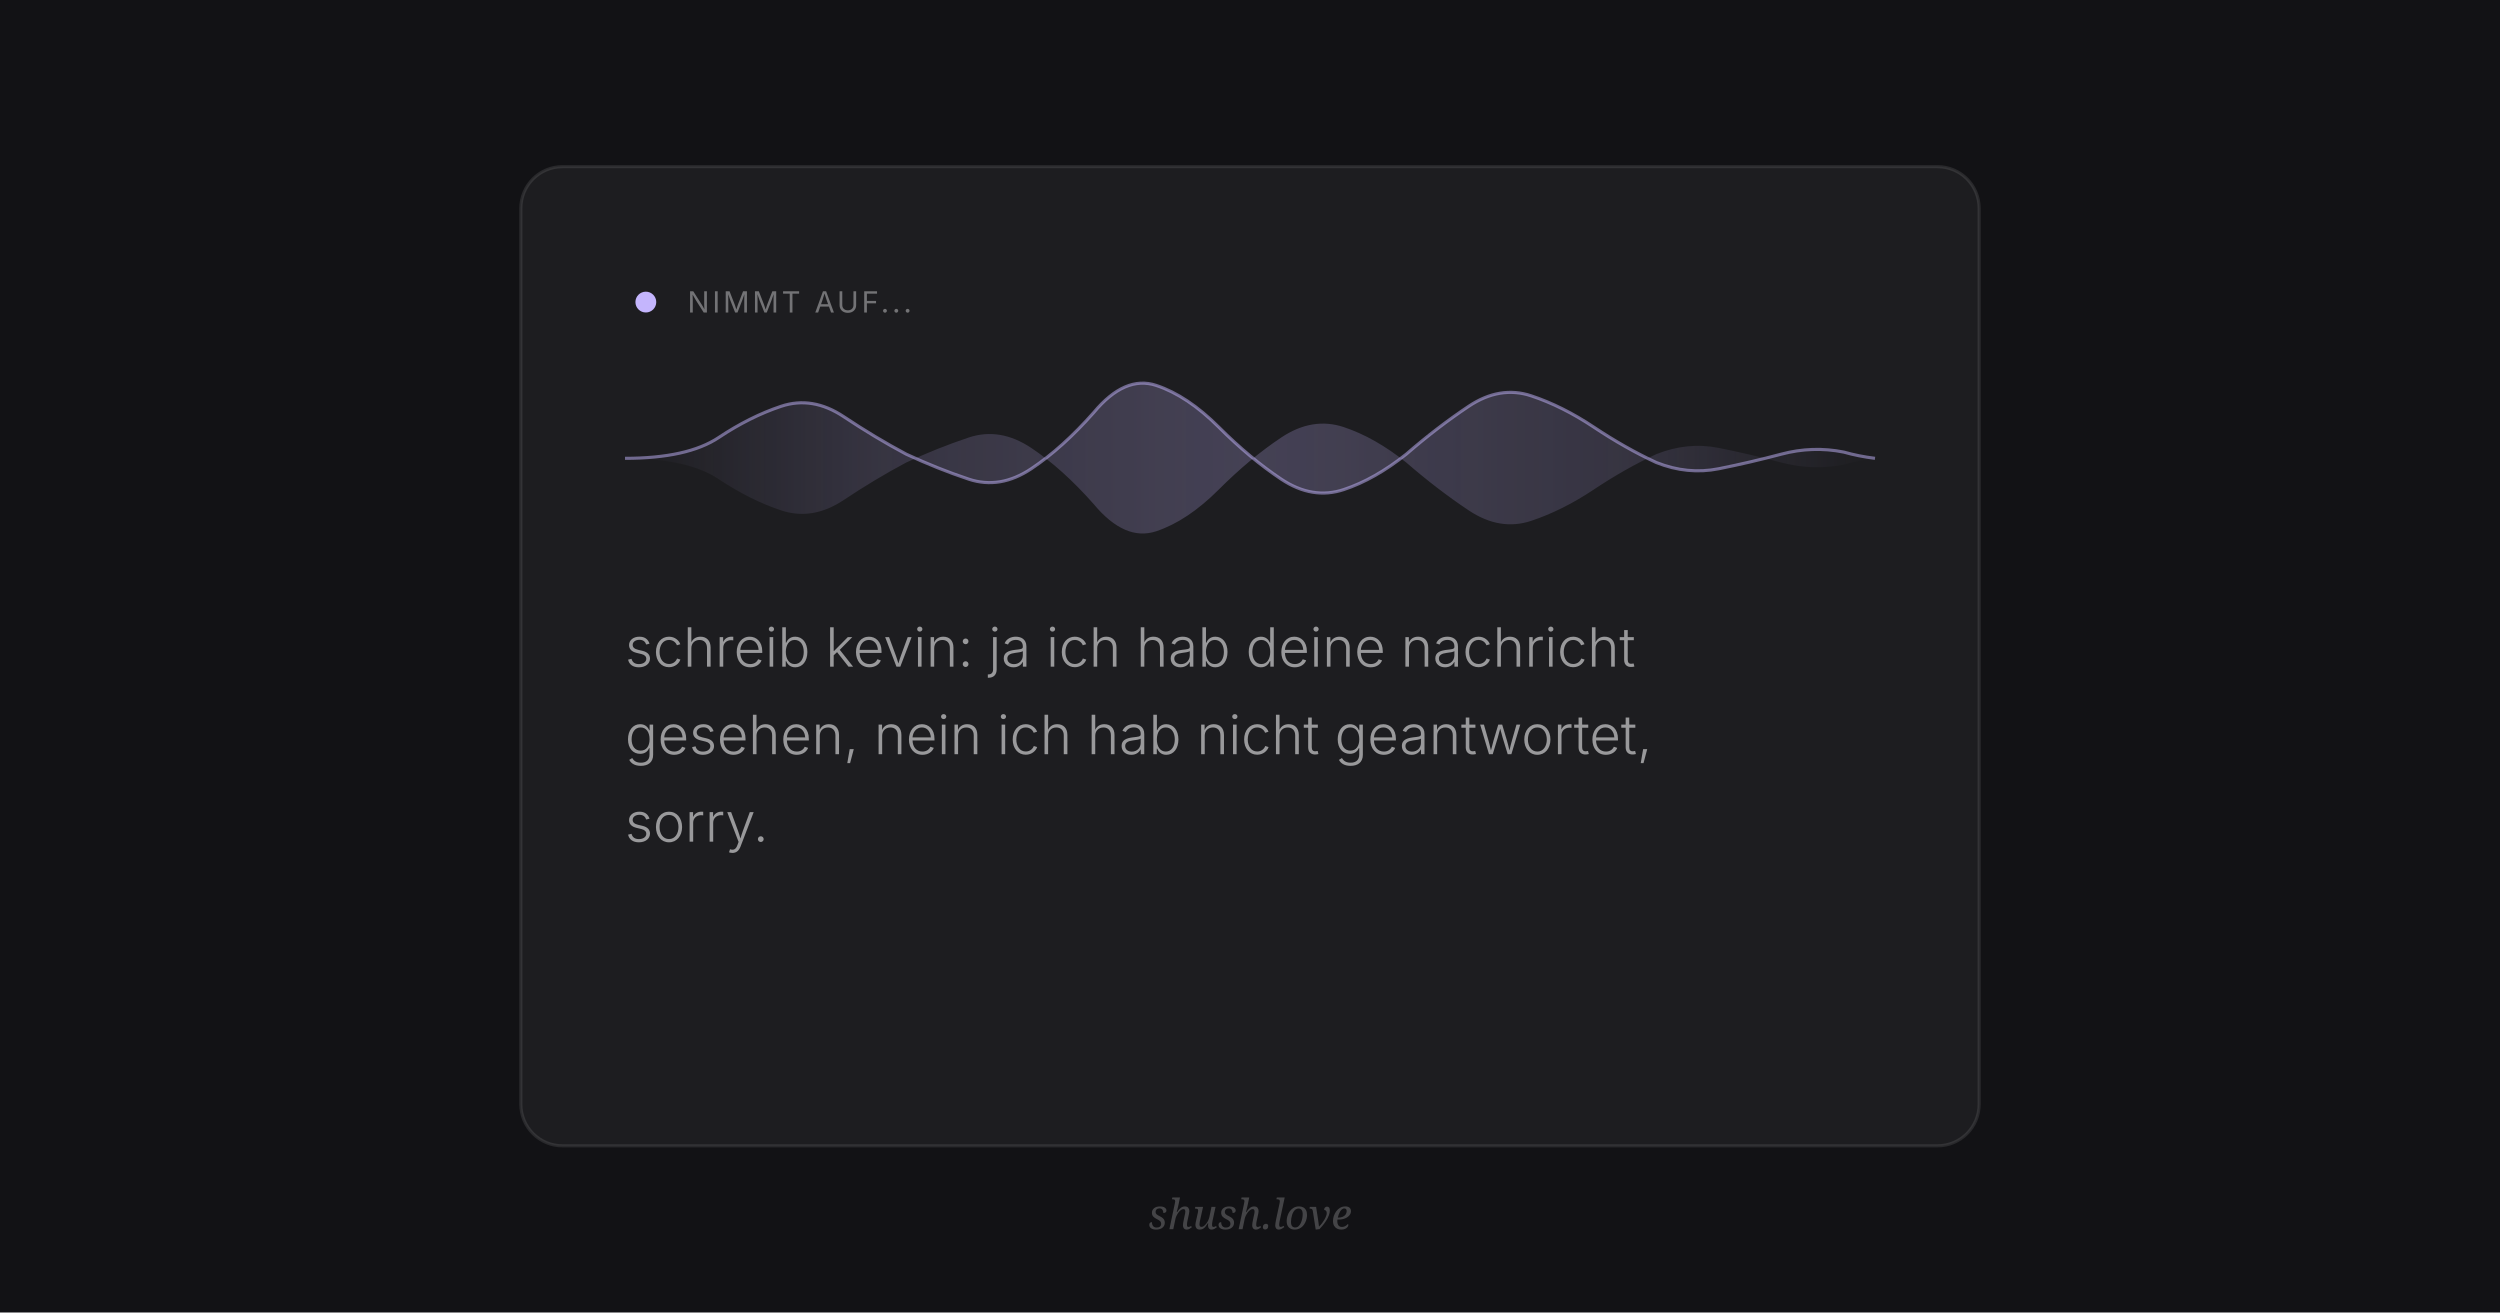
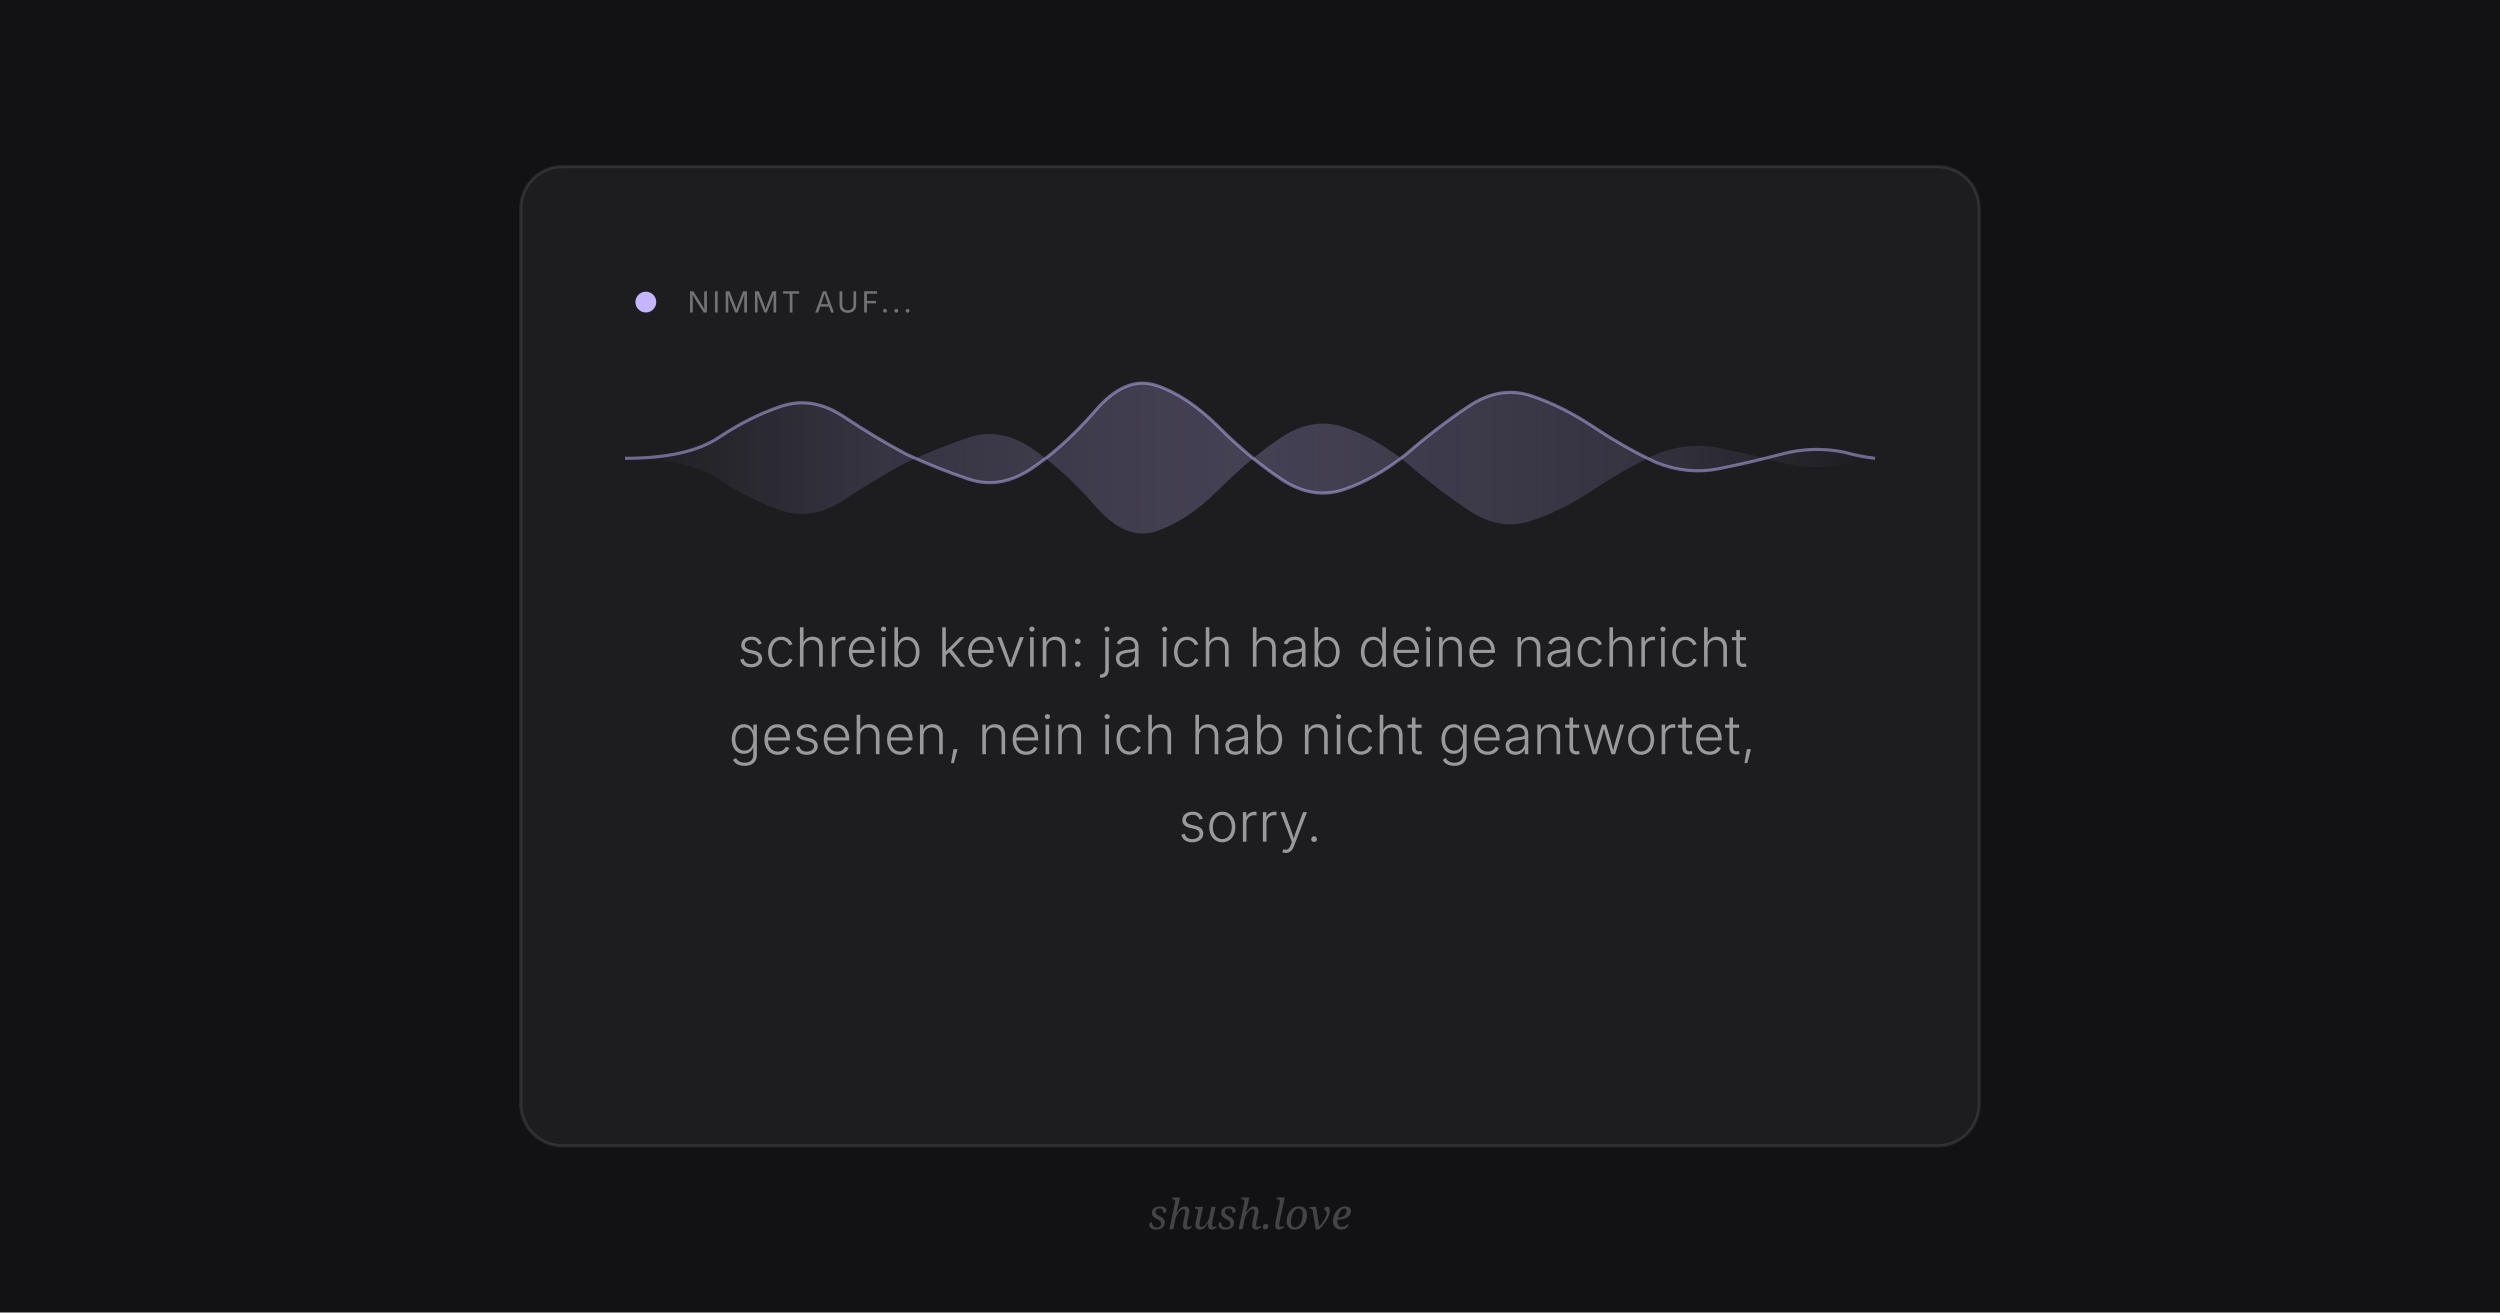
<svg xmlns="http://www.w3.org/2000/svg" width="1200" height="630" viewBox="0 0 1200 630">
  <rect width="1200" height="630" fill="#121215" />
  <rect x="250" y="80" width="700" height="470" rx="20" fill="rgba(255,255,255,0.05)" stroke="rgba(255,255,255,0.10)" stroke-width="1.5" />
  <circle cx="310" cy="145" r="5" fill="#c4b5fd" opacity="1" />
  <text x="330" y="150" font-family="Inter, -apple-system, sans-serif" font-size="14" font-weight="400" fill="rgba(220,220,222,0.45)" letter-spacing="0.1em">NIMMT AUF...</text>
  <defs>
    <linearGradient id="wg" x1="300" y1="0" x2="900" y2="0" gradientUnits="userSpaceOnUse">
      <stop offset="0" stop-color="#c4b5fd" stop-opacity="0" />
      <stop offset="0.2" stop-color="#c4b5fd" stop-opacity="0.25" />
      <stop offset="0.5" stop-color="#c4b5fd" stop-opacity="0.4" />
      <stop offset="0.8" stop-color="#c4b5fd" stop-opacity="0.25" />
      <stop offset="1" stop-color="#c4b5fd" stop-opacity="0" />
    </linearGradient>
  </defs>
  <path d="M300,220 Q330,220 345,210 Q360,200 375,195 Q390,190 405,200 Q420,210 435,218 Q450,225 465,230 Q480,235 495,225 Q510,215 525,198 Q540,180 555,185 Q570,190 585,205 Q600,220 615,230 Q630,240 645,235 Q660,230 675,218 Q690,205 705,195 Q720,185 735,190 Q750,195 765,205 Q780,215 795,222 Q810,228 825,225 Q840,222 855,218 Q870,214 885,217 Q892,219 900,220 L900,220 Q892,221 885,223 Q870,226 855,222 Q840,218 825,215 Q810,212 795,218 Q780,225 765,235 Q750,245 735,250 Q720,255 705,245 Q690,235 675,222 Q660,210 645,205 Q630,200 615,210 Q600,220 585,235 Q570,250 555,255 Q540,260 525,242 Q510,225 495,215 Q480,205 465,210 Q450,215 435,222 Q420,230 405,240 Q390,250 375,245 Q360,240 345,230 Q330,220 300,220 Z" fill="url(#wg)" opacity="0.6" />
  <path d="M300,220 Q330,220 345,210 Q360,200 375,195 Q390,190 405,200 Q420,210 435,218 Q450,225 465,230 Q480,235 495,225 Q510,215 525,198 Q540,180 555,185 Q570,190 585,205 Q600,220 615,230 Q630,240 645,235 Q660,230 675,218 Q690,205 705,195 Q720,185 735,190 Q750,195 765,205 Q780,215 795,222 Q810,228 825,225 Q840,222 855,218 Q870,214 885,217 Q892,219 900,220" fill="none" stroke="#c4b5fd" stroke-width="1.5" opacity="0.5" />
-   <text x="300" y="320" font-family="Inter, -apple-system, sans-serif" font-size="26" font-weight="300" fill="rgba(220,220,222,0.65)" line-height="1.6">
-     <tspan x="300" dy="0">schreib kevin: ja ich hab deine nachricht</tspan>
-     <tspan x="300" dy="42">gesehen, nein ich hab nicht geantwortet,</tspan>
-     <tspan x="300" dy="42">sorry.</tspan>
+   <text x="600" y="320" text-anchor="middle" font-family="Inter, -apple-system, sans-serif" font-size="26" font-weight="300" fill="rgba(220,220,222,0.65)">
+     <tspan x="600" dy="0">schreib kevin: ja ich hab deine nachricht</tspan>
+     <tspan x="600" dy="42">gesehen, nein ich hab nicht geantwortet,</tspan>
+     <tspan x="600" dy="42">sorry.</tspan>
  </text>
  <text x="600" y="590" text-anchor="middle" font-family="Georgia, serif" font-size="20" font-style="italic" font-weight="400" fill="rgba(220,220,222,0.25)">shush.love</text>
</svg>
